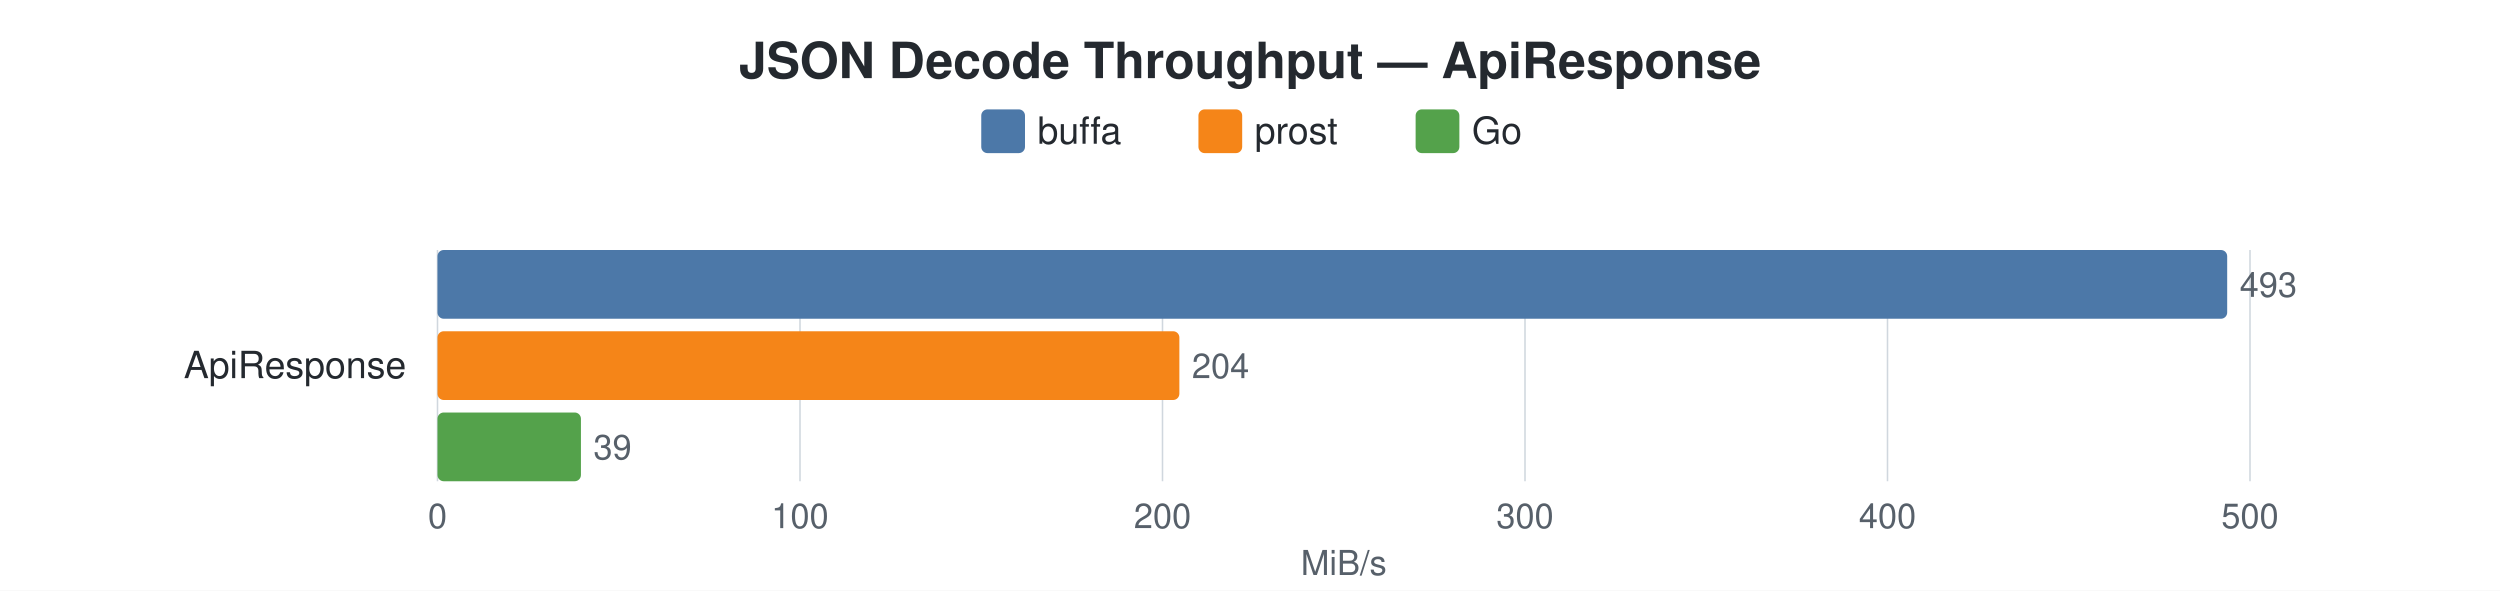
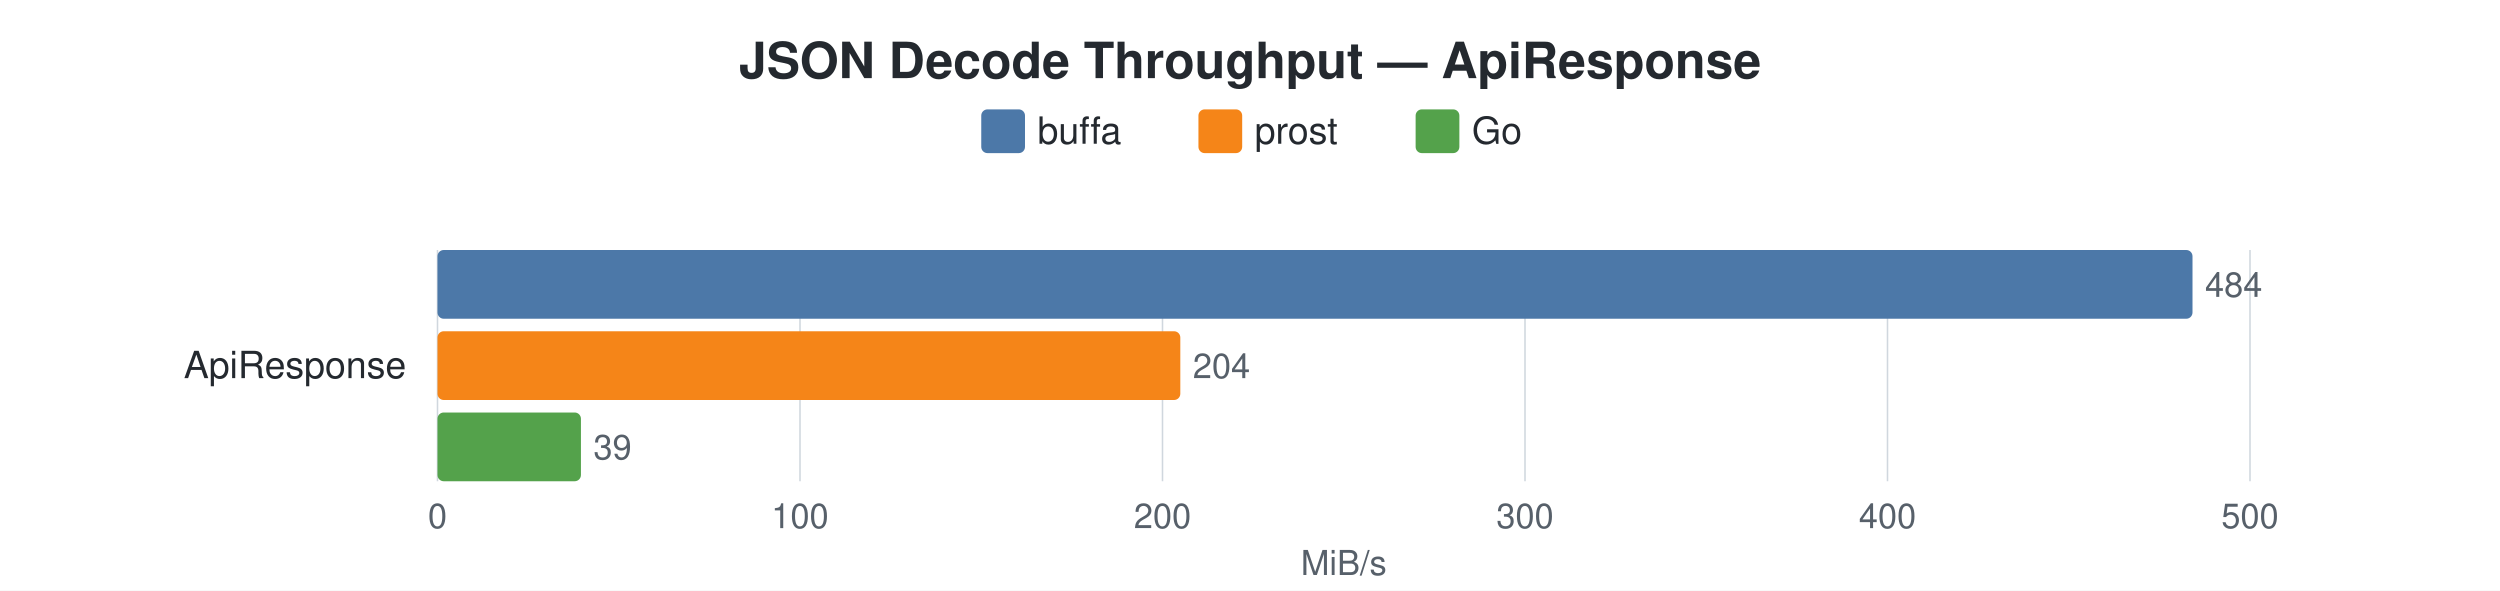
<svg xmlns="http://www.w3.org/2000/svg" width="800" height="189" viewBox="0 0 800 189">
  <style>
    text { font-family: -apple-system, BlinkMacSystemFont, "Segoe UI", Helvetica, Arial, sans-serif; }
    .title { font-size: 16px; font-weight: 600; fill: #24292f; }
    .label { font-size: 12px; fill: #24292f; }
    .value { font-size: 11px; fill: #57606a; }
    .axis-label { font-size: 11px; fill: #57606a; }
    .legend-text { font-size: 12px; fill: #24292f; }
    .grid { stroke: #d0d7de; stroke-width: 0.5; }
  </style>
  <rect width="100%" height="100%" fill="white" />
  <text x="400.0" y="25" text-anchor="middle" class="title">JSON Decode Throughput — ApiResponse</text>
  <rect x="314" y="35" width="14" height="14" rx="2" fill="#4C78A8" />
  <text x="332" y="46" class="legend-text">buffa</text>
  <rect x="383.5" y="35" width="14" height="14" rx="2" fill="#F58518" />
  <text x="401.5" y="46" class="legend-text">prost</text>
  <rect x="453" y="35" width="14" height="14" rx="2" fill="#54A24B" />
  <text x="471" y="46" class="legend-text">Go</text>
  <line x1="140.0" y1="80" x2="140.0" y2="154" class="grid" />
  <text x="140.0" y="169" text-anchor="middle" class="axis-label">0</text>
  <line x1="256.0" y1="80" x2="256.0" y2="154" class="grid" />
  <text x="256.0" y="169" text-anchor="middle" class="axis-label">100</text>
  <line x1="372.0" y1="80" x2="372.0" y2="154" class="grid" />
  <text x="372.0" y="169" text-anchor="middle" class="axis-label">200</text>
  <line x1="488.0" y1="80" x2="488.0" y2="154" class="grid" />
  <text x="488.0" y="169" text-anchor="middle" class="axis-label">300</text>
  <line x1="604.0" y1="80" x2="604.0" y2="154" class="grid" />
  <text x="604.0" y="169" text-anchor="middle" class="axis-label">400</text>
  <line x1="720.0" y1="80" x2="720.0" y2="154" class="grid" />
  <text x="720.0" y="169" text-anchor="middle" class="axis-label">500</text>
  <text x="430.0" y="184" text-anchor="middle" class="axis-label">MiB/s</text>
  <text x="130" y="121.0" text-anchor="end" class="label">ApiResponse</text>
-   <rect x="140" y="80.0" width="572.7" height="22" rx="2" fill="#4C78A8" />
-   <text x="716.7" y="95.0" class="value">493</text>
-   <rect x="140" y="106.0" width="237.4" height="22" rx="2" fill="#F58518" />
-   <text x="381.4" y="121.0" class="value">204</text>
+   <rect x="140" y="80.0" width="561.6" height="22" rx="2" fill="#4C78A8" />
+   <text x="705.6" y="95.0" class="value">484</text>
+   <rect x="140" y="106.0" width="237.7" height="22" rx="2" fill="#F58518" />
+   <text x="381.7" y="121.0" class="value">204</text>
  <rect x="140" y="132.0" width="45.9" height="22" rx="2" fill="#54A24B" />
  <text x="189.9" y="147.0" class="value">39</text>
</svg>
